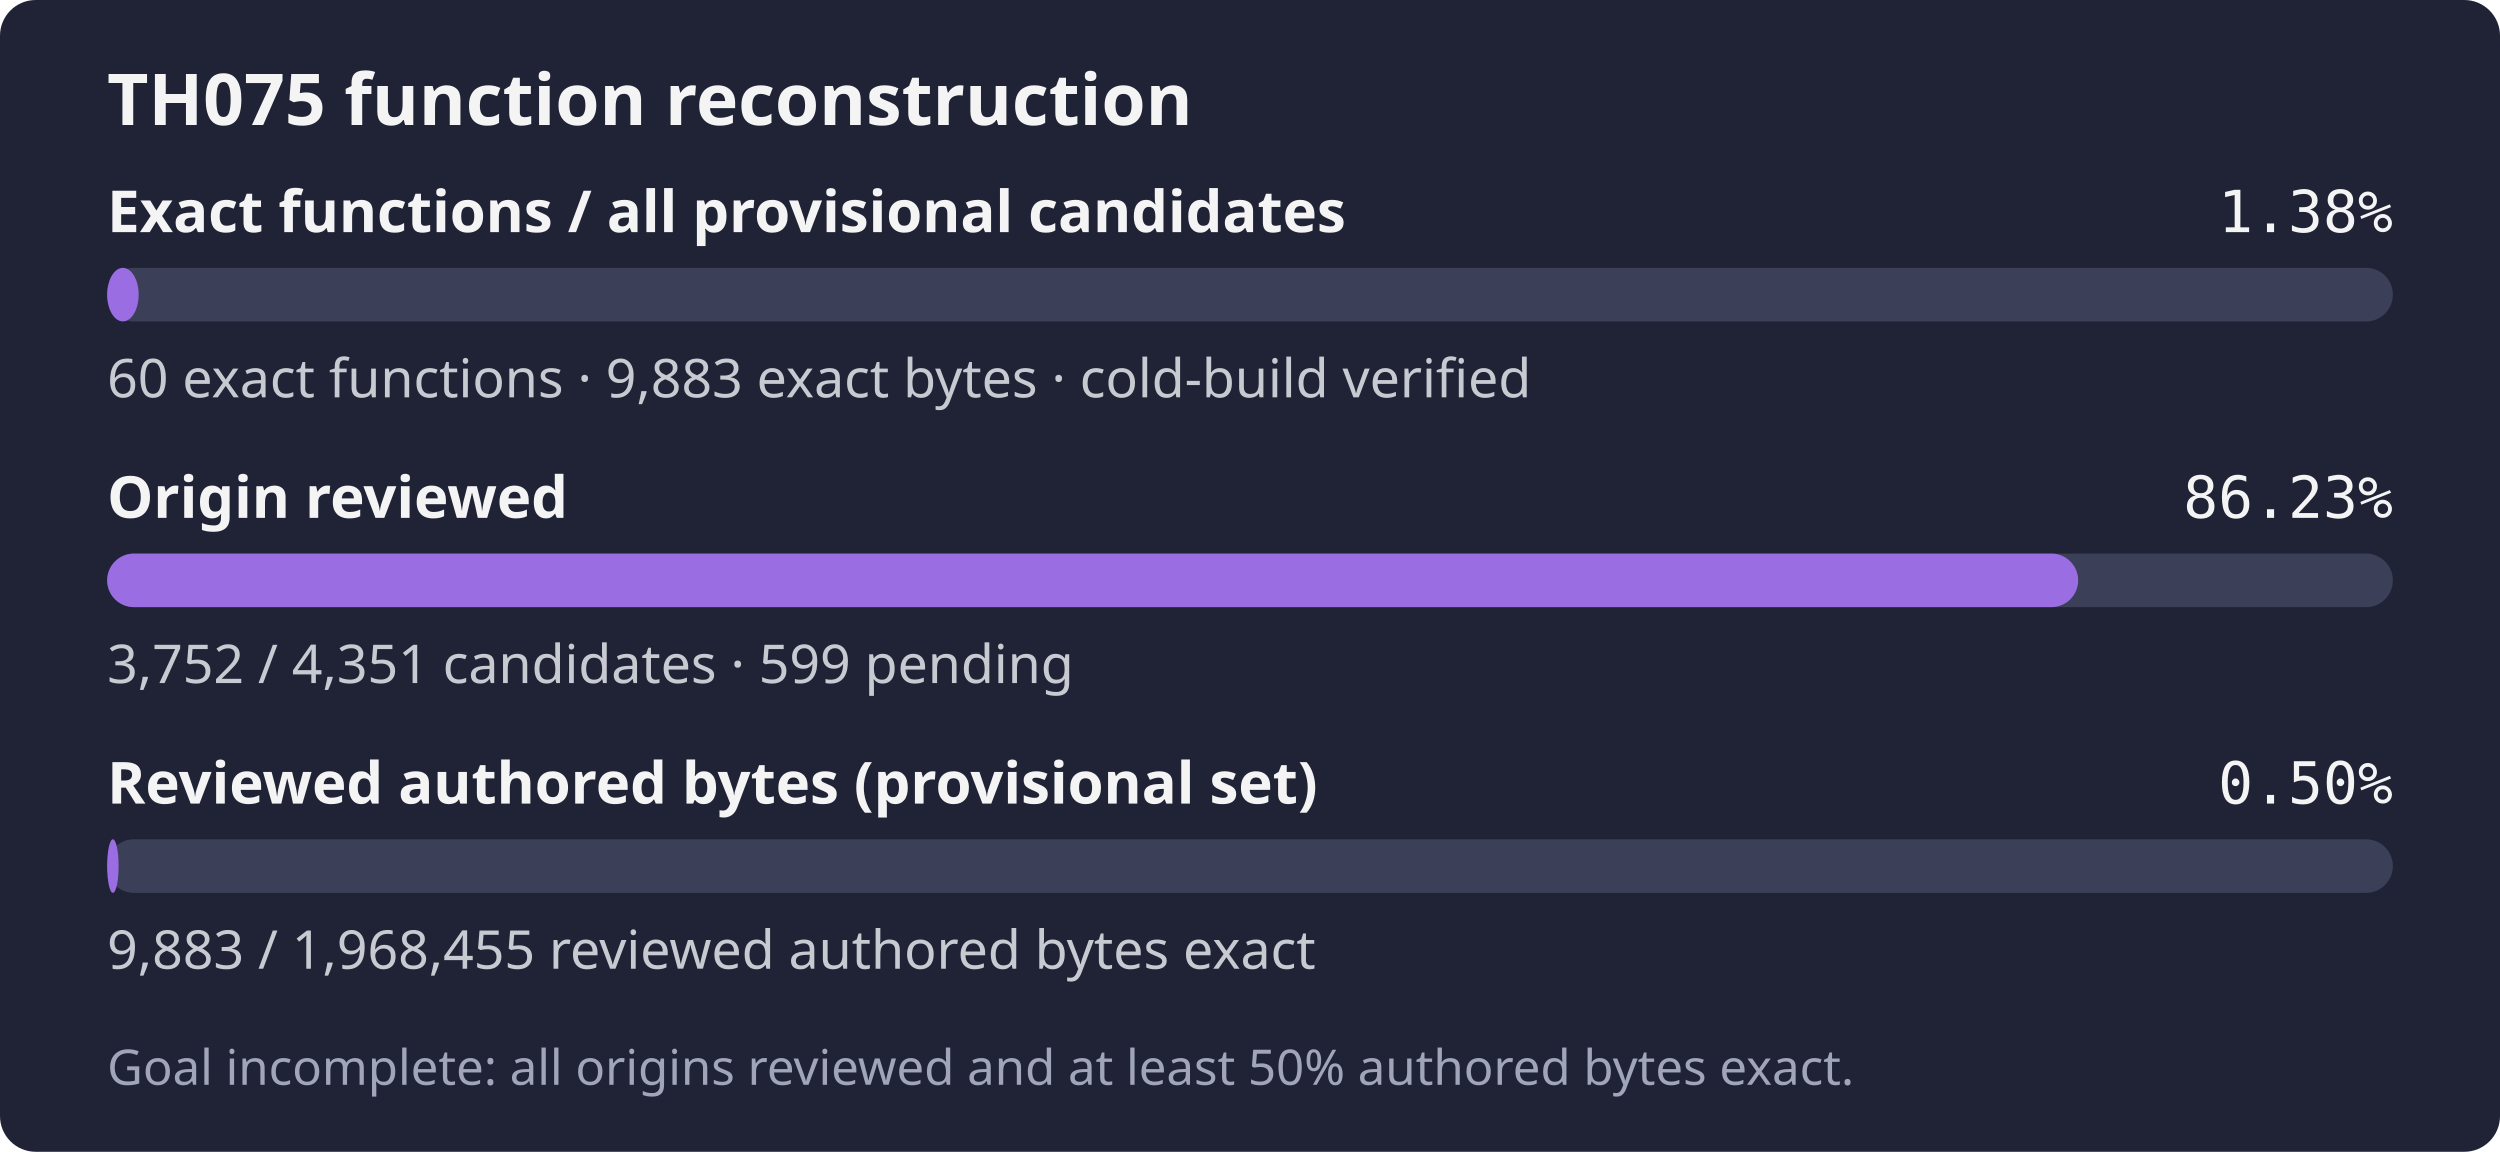
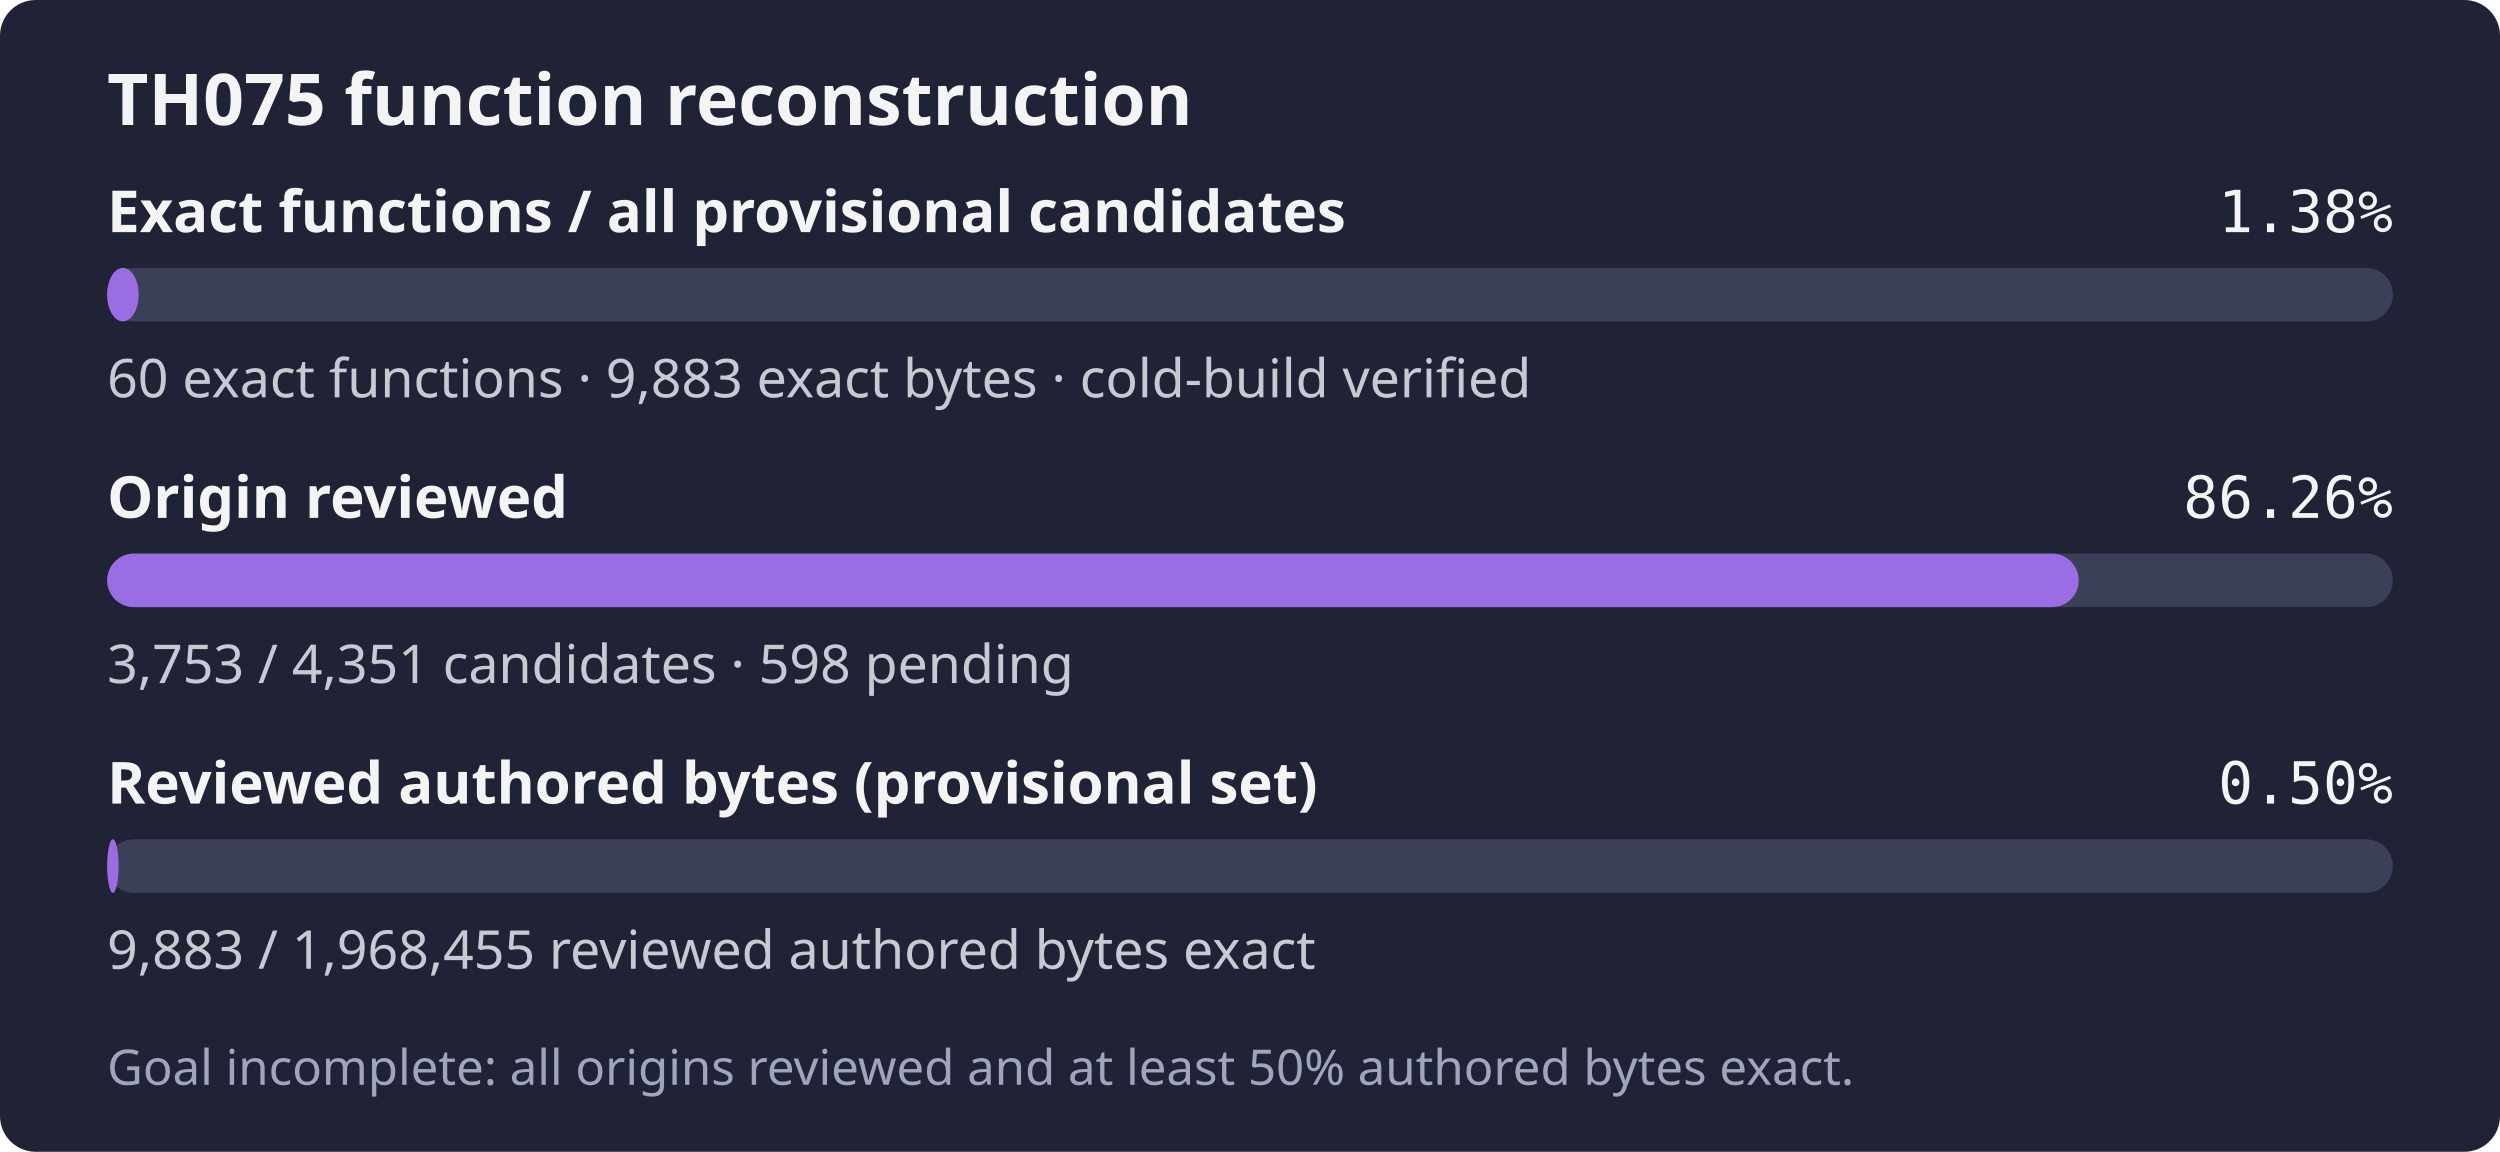
- <svg xmlns="http://www.w3.org/2000/svg" width="560" height="258" role="img" aria-label="TH075: 60 exact functions, 9,883 exact bytes; 3,752 of 4,351 candidates reviewed; Goal incomplete: all origins reviewed and at least 50% authored bytes exact.">
+ <svg xmlns="http://www.w3.org/2000/svg" width="560" height="258" role="img" aria-label="TH075: 60 exact functions, 9,883 exact bytes; 3,753 of 4,351 candidates reviewed; Goal incomplete: all origins reviewed and at least 50% authored bytes exact.">
  <rect width="560" height="258" rx="8" fill="#1f2335" />
  <text x="24" y="28" fill="#f4f4f5" font-family="sans-serif" font-size="16" font-weight="600">TH075 function reconstruction</text>
  <text x="24" y="52" fill="#f4f4f5" font-family="sans-serif" font-size="13" font-weight="600">Exact functions / all provisional candidates</text>
  <text x="536" y="52" fill="#f4f4f5" text-anchor="end" font-family="monospace" font-size="13">1.38%</text>
  <rect x="24" y="60" width="512" height="12" rx="6" fill="#3b4058" />
  <rect x="24" y="60" width="7.06" height="12" rx="6" fill="#9b6de3" />
  <text x="24" y="89" fill="#c8cad2" font-family="sans-serif" font-size="12">60 exact functions · 9,883 exact bytes · cold-build verified</text>
  <text x="24" y="116" fill="#f4f4f5" font-family="sans-serif" font-size="13" font-weight="600">Origin reviewed</text>
-   <text x="536" y="116" fill="#f4f4f5" text-anchor="end" font-family="monospace" font-size="13">86.23%</text>
+   <text x="536" y="116" fill="#f4f4f5" text-anchor="end" font-family="monospace" font-size="13">86.26%</text>
  <rect x="24" y="124" width="512" height="12" rx="6" fill="#3b4058" />
-   <rect x="24" y="124" width="441.51" height="12" rx="6" fill="#9b6de3" />
-   <text x="24" y="153" fill="#c8cad2" font-family="sans-serif" font-size="12">3,752 / 4,351 candidates · 599 pending</text>
+   <rect x="24" y="124" width="441.63" height="12" rx="6" fill="#9b6de3" />
+   <text x="24" y="153" fill="#c8cad2" font-family="sans-serif" font-size="12">3,753 / 4,351 candidates · 598 pending</text>
  <text x="24" y="180" fill="#f4f4f5" font-family="sans-serif" font-size="13" font-weight="600">Reviewed authored bytes (provisional set)</text>
  <text x="536" y="180" fill="#f4f4f5" text-anchor="end" font-family="monospace" font-size="13">0.50%</text>
  <rect x="24" y="188" width="512" height="12" rx="6" fill="#3b4058" />
  <rect x="24" y="188" width="2.57" height="12" rx="6" fill="#9b6de3" />
  <text x="24" y="217" fill="#c8cad2" font-family="sans-serif" font-size="12">9,883 / 1,968,455 reviewed authored bytes exact</text>
  <text x="24" y="243" fill="#a0a5ba" font-family="sans-serif" font-size="11">Goal incomplete: all origins reviewed and at least 50% authored bytes exact.</text>
</svg>
